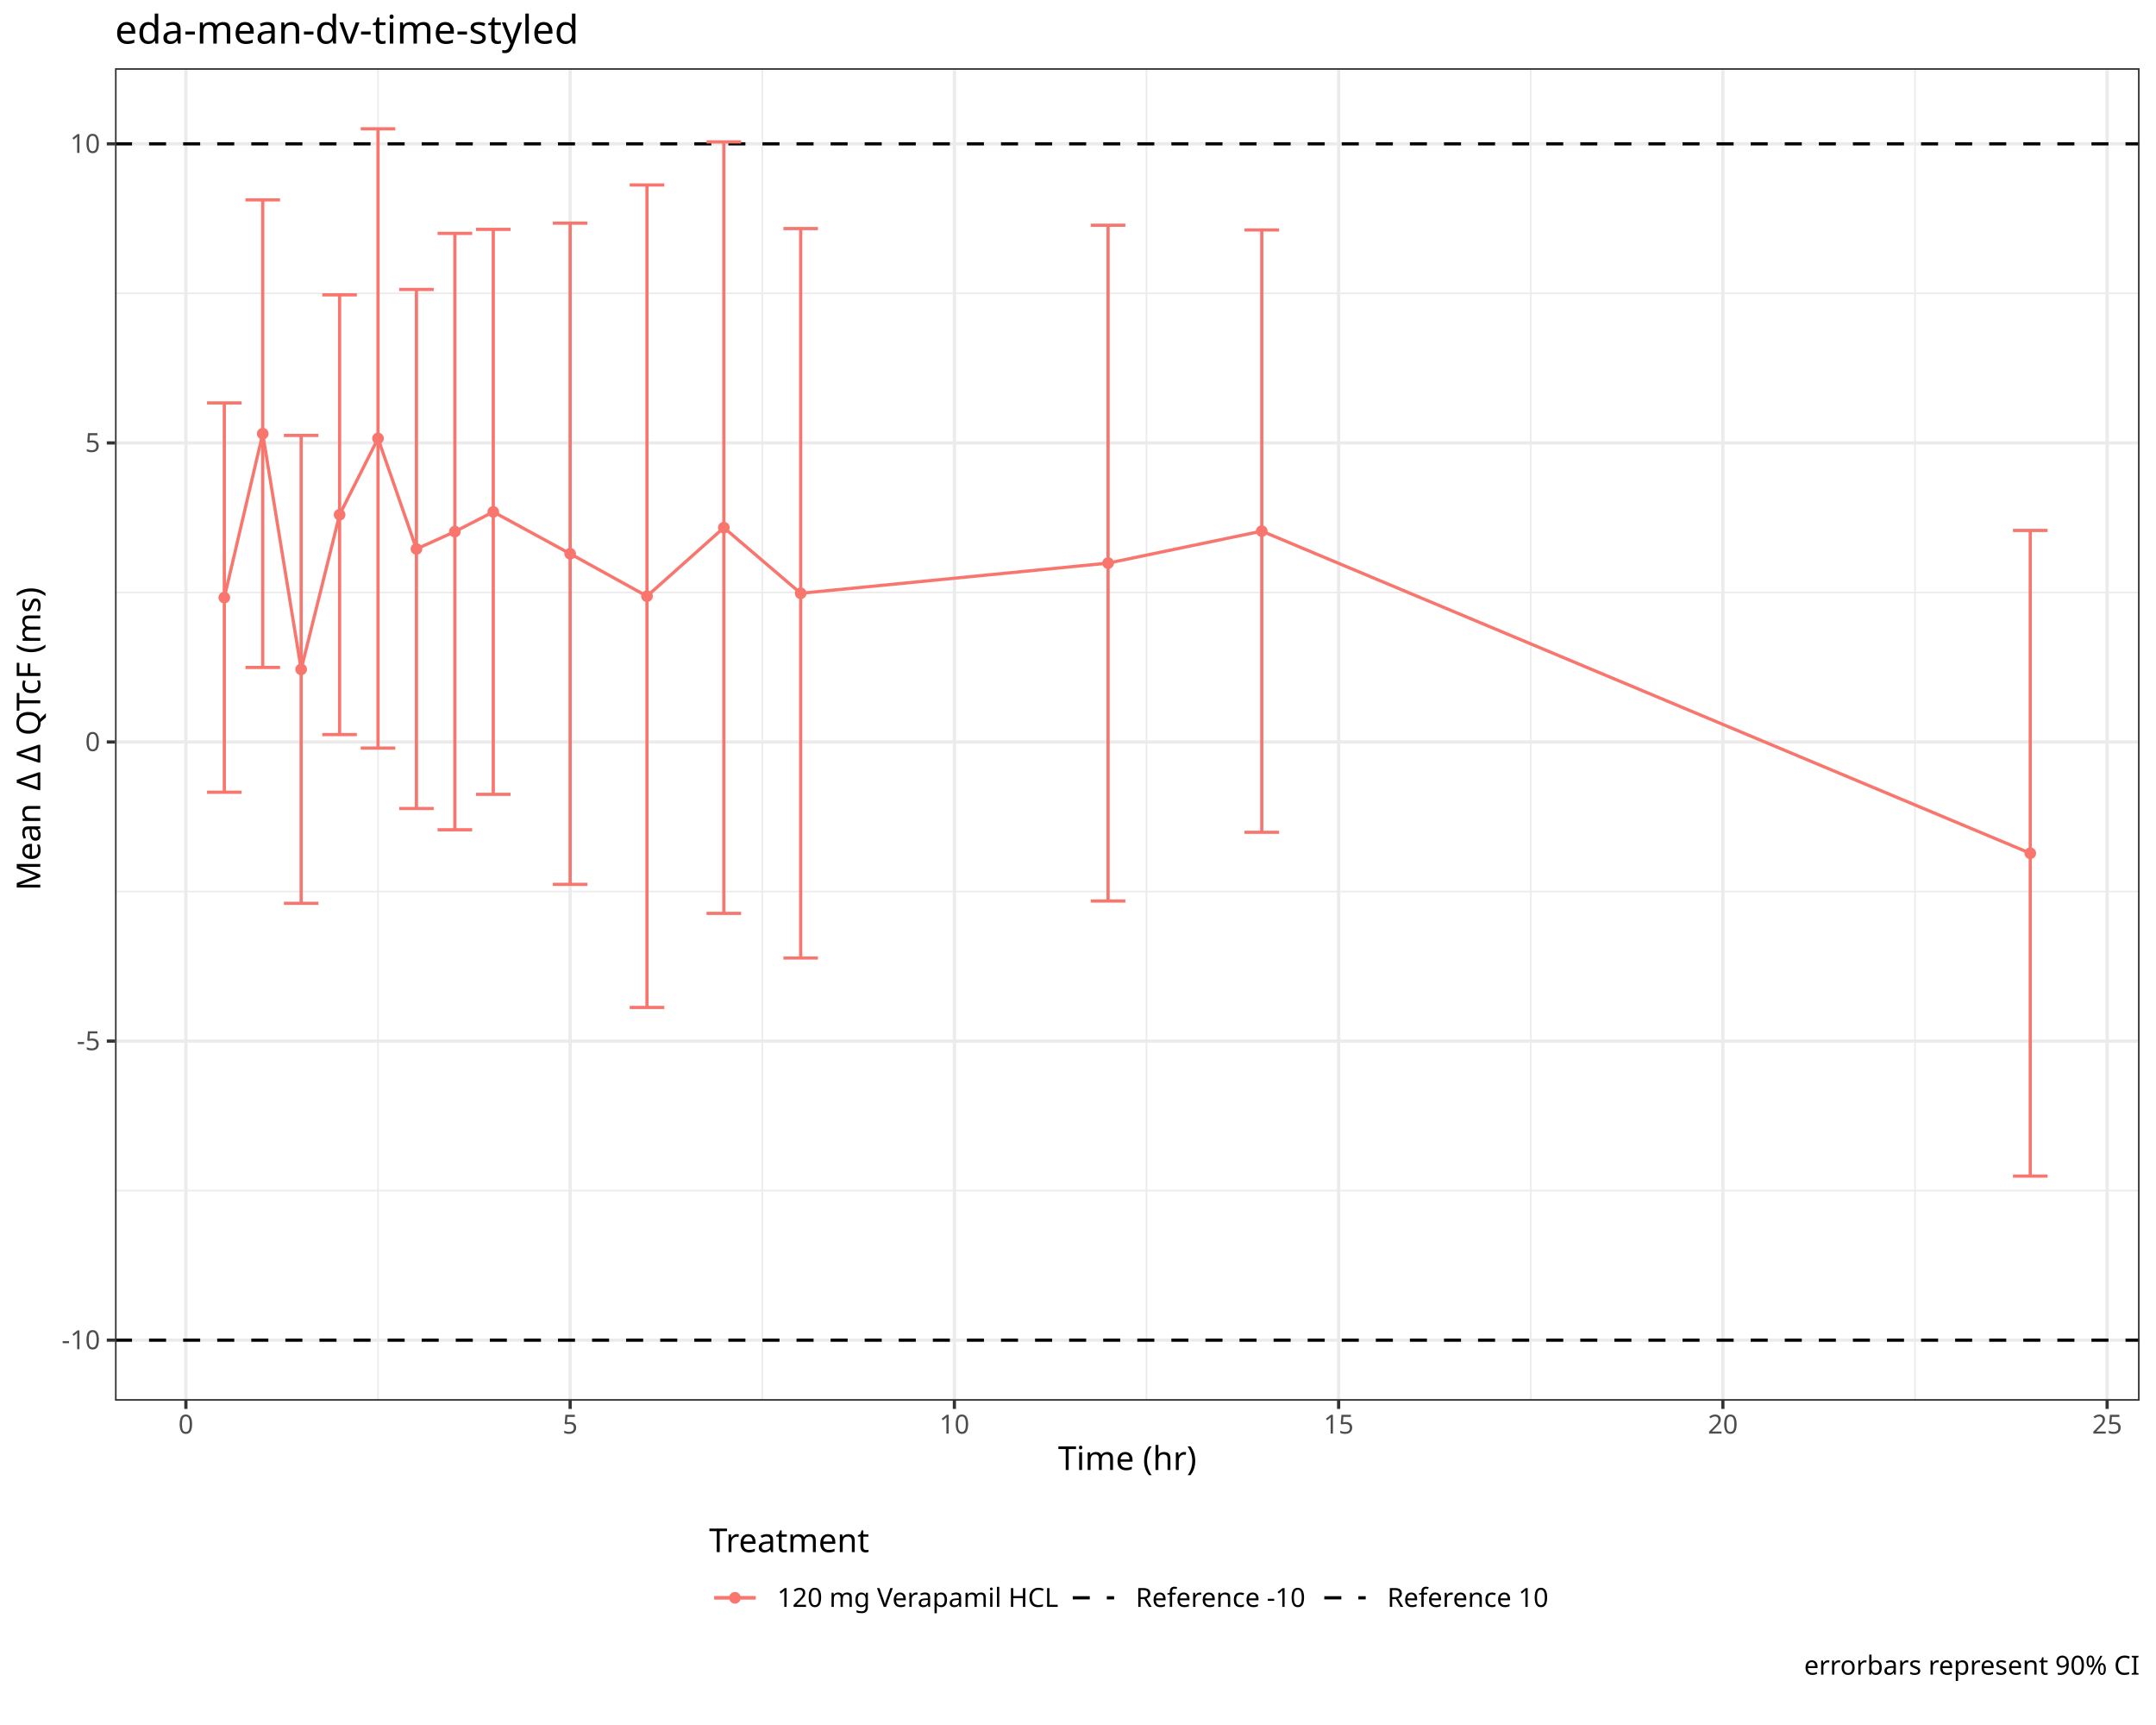
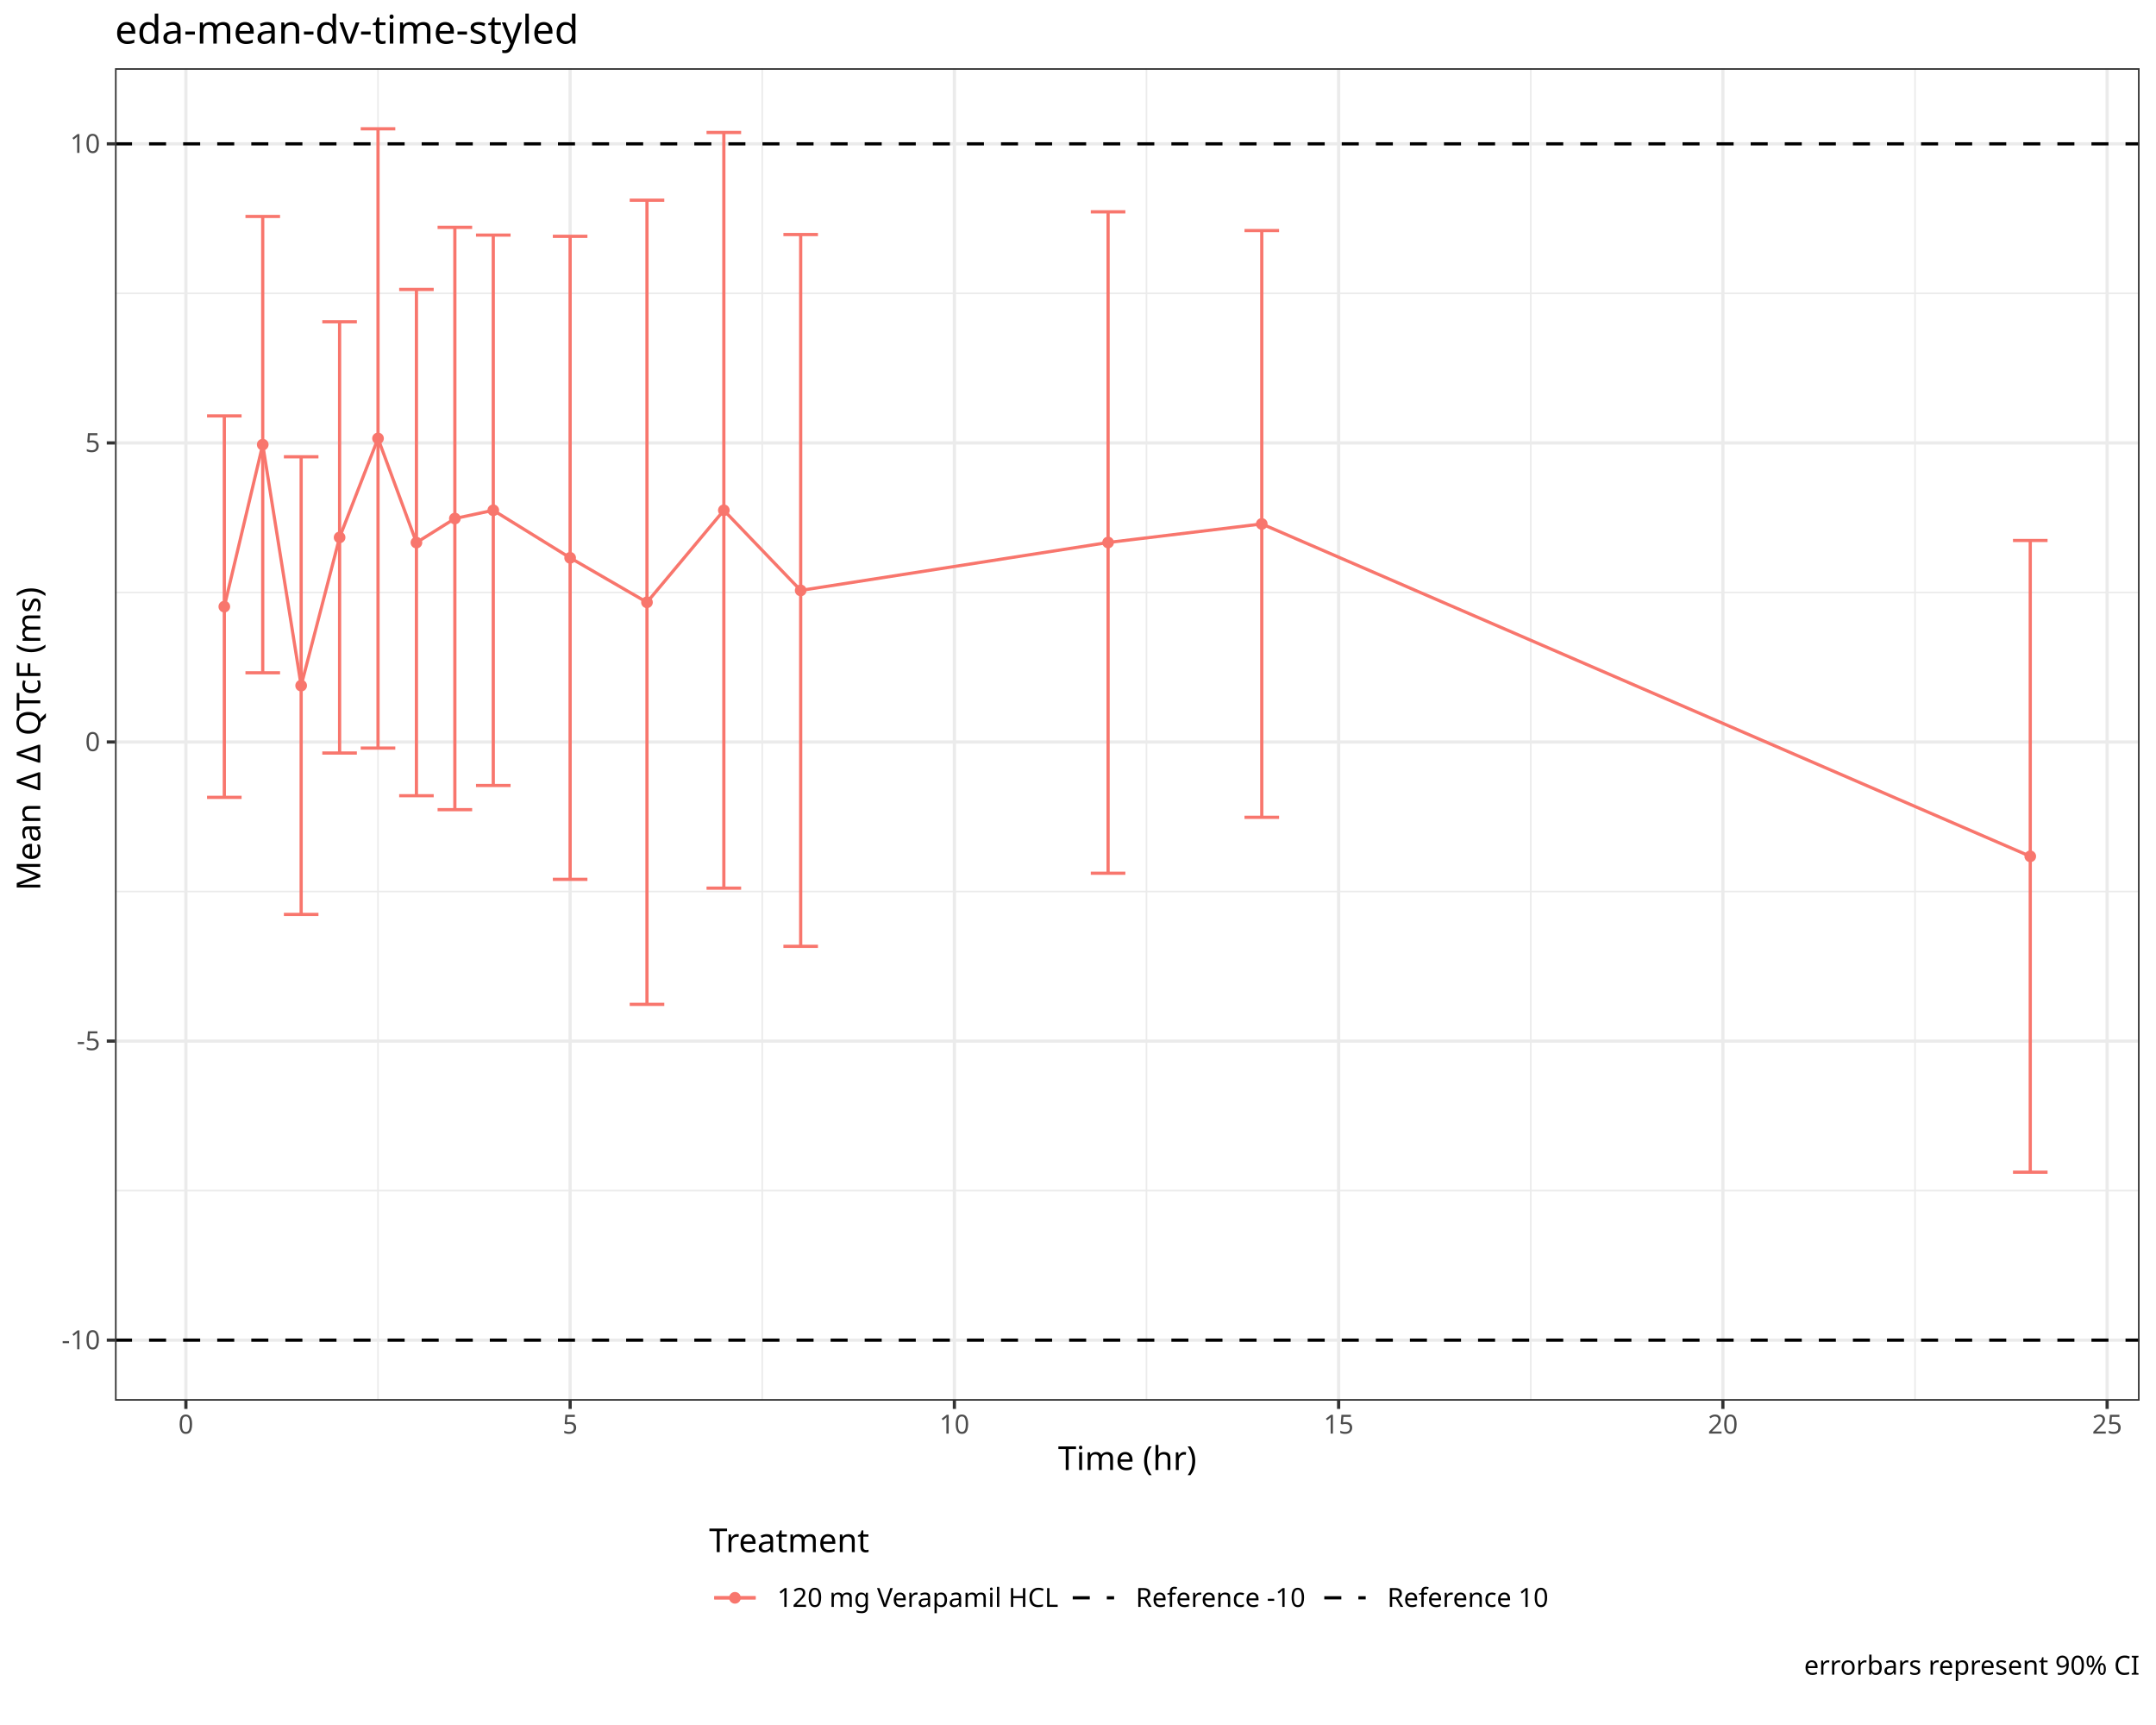
<svg xmlns="http://www.w3.org/2000/svg" class="svglite" data-engine-version="2.0" width="720.00pt" height="576.00pt" viewBox="0 0 720.00 576.00">
  <defs>
    <style type="text/css">
    .svglite line, .svglite polyline, .svglite polygon, .svglite path, .svglite rect, .svglite circle {
      fill: none;
      stroke: #000000;
      stroke-linecap: round;
      stroke-linejoin: round;
      stroke-miterlimit: 10.00;
    }
  </style>
  </defs>
  <rect width="100%" height="100%" style="stroke: none; fill: #FFFFFF;" />
  <defs>
    <clipPath id="cpMC4wMHw3MjAuMDB8MC4wMHw1NzYuMDA=">
      <rect x="0.00" y="0.00" width="720.00" height="576.00" />
    </clipPath>
  </defs>
  <g clip-path="url(#cpMC4wMHw3MjAuMDB8MC4wMHw1NzYuMDA=)">
    <rect x="0.00" y="0.00" width="720.00" height="576.00" style="stroke-width: 1.07; stroke: #FFFFFF; fill: #FFFFFF;" />
  </g>
  <defs>
    <clipPath id="cpMzguNDB8NzE0LjUyfDIyLjc4fDQ2Ny43MQ==">
      <rect x="38.40" y="22.78" width="676.12" height="444.93" />
    </clipPath>
  </defs>
  <g clip-path="url(#cpMzguNDB8NzE0LjUyfDIyLjc4fDQ2Ny43MQ==)">
    <rect x="38.40" y="22.78" width="676.12" height="444.93" style="stroke-width: 1.07; stroke: none; fill: #FFFFFF;" />
    <polyline points="38.40,397.56 714.52,397.56 " style="stroke-width: 0.53; stroke: #EBEBEB; stroke-linecap: butt;" />
    <polyline points="38.40,297.69 714.52,297.69 " style="stroke-width: 0.53; stroke: #EBEBEB; stroke-linecap: butt;" />
    <polyline points="38.40,197.83 714.52,197.83 " style="stroke-width: 0.53; stroke: #EBEBEB; stroke-linecap: butt;" />
    <polyline points="38.40,97.96 714.52,97.96 " style="stroke-width: 0.53; stroke: #EBEBEB; stroke-linecap: butt;" />
    <polyline points="126.24,467.71 126.24,22.78 " style="stroke-width: 0.53; stroke: #EBEBEB; stroke-linecap: butt;" />
    <polyline points="254.56,467.71 254.56,22.78 " style="stroke-width: 0.53; stroke: #EBEBEB; stroke-linecap: butt;" />
    <polyline points="382.88,467.71 382.88,22.78 " style="stroke-width: 0.53; stroke: #EBEBEB; stroke-linecap: butt;" />
    <polyline points="511.20,467.71 511.20,22.78 " style="stroke-width: 0.53; stroke: #EBEBEB; stroke-linecap: butt;" />
    <polyline points="639.52,467.71 639.52,22.78 " style="stroke-width: 0.53; stroke: #EBEBEB; stroke-linecap: butt;" />
    <polyline points="38.40,447.49 714.52,447.49 " style="stroke-width: 1.07; stroke: #EBEBEB; stroke-linecap: butt;" />
    <polyline points="38.40,347.63 714.52,347.63 " style="stroke-width: 1.07; stroke: #EBEBEB; stroke-linecap: butt;" />
    <polyline points="38.40,247.76 714.52,247.76 " style="stroke-width: 1.07; stroke: #EBEBEB; stroke-linecap: butt;" />
    <polyline points="38.40,147.90 714.52,147.90 " style="stroke-width: 1.07; stroke: #EBEBEB; stroke-linecap: butt;" />
    <polyline points="38.40,48.03 714.52,48.03 " style="stroke-width: 1.07; stroke: #EBEBEB; stroke-linecap: butt;" />
    <polyline points="62.08,467.71 62.08,22.78 " style="stroke-width: 1.07; stroke: #EBEBEB; stroke-linecap: butt;" />
    <polyline points="190.40,467.71 190.40,22.78 " style="stroke-width: 1.07; stroke: #EBEBEB; stroke-linecap: butt;" />
    <polyline points="318.72,467.71 318.72,22.78 " style="stroke-width: 1.07; stroke: #EBEBEB; stroke-linecap: butt;" />
    <polyline points="447.04,467.71 447.04,22.78 " style="stroke-width: 1.07; stroke: #EBEBEB; stroke-linecap: butt;" />
    <polyline points="575.36,467.71 575.36,22.78 " style="stroke-width: 1.07; stroke: #EBEBEB; stroke-linecap: butt;" />
    <polyline points="703.68,467.71 703.68,22.78 " style="stroke-width: 1.07; stroke: #EBEBEB; stroke-linecap: butt;" />
    <line x1="38.40" y1="447.49" x2="714.52" y2="447.49" style="stroke-width: 1.07; stroke-dasharray: 5.69,5.69; stroke-linecap: butt;" />
    <line x1="38.40" y1="48.03" x2="714.52" y2="48.03" style="stroke-width: 1.07; stroke-dasharray: 5.69,5.69; stroke-linecap: butt;" />
-     <circle cx="74.91" cy="199.53" r="1.95" style="stroke-width: 0.71; stroke: none; fill: #F8766D;" />
-     <circle cx="87.74" cy="144.81" r="1.95" style="stroke-width: 0.71; stroke: none; fill: #F8766D;" />
-     <circle cx="100.57" cy="223.51" r="1.95" style="stroke-width: 0.71; stroke: none; fill: #F8766D;" />
-     <circle cx="113.41" cy="171.87" r="1.95" style="stroke-width: 0.71; stroke: none; fill: #F8766D;" />
+     <circle cx="74.91" cy="202.56" r="1.95" style="stroke-width: 0.71; stroke: none; fill: #F8766D;" />
+     <circle cx="87.74" cy="148.47" r="1.95" style="stroke-width: 0.71; stroke: none; fill: #F8766D;" />
+     <circle cx="100.57" cy="228.94" r="1.95" style="stroke-width: 0.71; stroke: none; fill: #F8766D;" />
+     <circle cx="113.41" cy="179.45" r="1.95" style="stroke-width: 0.71; stroke: none; fill: #F8766D;" />
    <circle cx="126.24" cy="146.40" r="1.95" style="stroke-width: 0.71; stroke: none; fill: #F8766D;" />
-     <circle cx="139.07" cy="183.31" r="1.95" style="stroke-width: 0.71; stroke: none; fill: #F8766D;" />
-     <circle cx="151.90" cy="177.51" r="1.95" style="stroke-width: 0.71; stroke: none; fill: #F8766D;" />
-     <circle cx="164.73" cy="170.92" r="1.95" style="stroke-width: 0.71; stroke: none; fill: #F8766D;" />
-     <circle cx="190.40" cy="184.90" r="1.95" style="stroke-width: 0.71; stroke: none; fill: #F8766D;" />
-     <circle cx="216.06" cy="199.08" r="1.95" style="stroke-width: 0.71; stroke: none; fill: #F8766D;" />
-     <circle cx="241.73" cy="176.19" r="1.95" style="stroke-width: 0.71; stroke: none; fill: #F8766D;" />
-     <circle cx="267.39" cy="198.11" r="1.95" style="stroke-width: 0.71; stroke: none; fill: #F8766D;" />
-     <circle cx="370.05" cy="188.03" r="1.95" style="stroke-width: 0.71; stroke: none; fill: #F8766D;" />
-     <circle cx="421.37" cy="177.35" r="1.95" style="stroke-width: 0.71; stroke: none; fill: #F8766D;" />
-     <circle cx="678.01" cy="284.92" r="1.95" style="stroke-width: 0.71; stroke: none; fill: #F8766D;" />
-     <polyline points="74.91,199.53 87.74,144.81 100.57,223.51 113.41,171.87 126.24,146.40 139.07,183.31 151.90,177.51 164.73,170.92 190.40,184.90 216.06,199.08 241.73,176.19 267.39,198.11 370.05,188.03 421.37,177.35 678.01,284.92 " style="stroke-width: 1.07; stroke: #F8766D; stroke-linecap: butt;" />
-     <polyline points="69.14,134.53 80.68,134.53 " style="stroke-width: 1.07; stroke: #F8766D; stroke-linecap: butt;" />
-     <polyline points="74.91,134.53 74.91,264.53 " style="stroke-width: 1.07; stroke: #F8766D; stroke-linecap: butt;" />
-     <polyline points="69.14,264.53 80.68,264.53 " style="stroke-width: 1.07; stroke: #F8766D; stroke-linecap: butt;" />
-     <polyline points="81.97,66.74 93.52,66.74 " style="stroke-width: 1.07; stroke: #F8766D; stroke-linecap: butt;" />
-     <polyline points="87.74,66.74 87.74,222.87 " style="stroke-width: 1.07; stroke: #F8766D; stroke-linecap: butt;" />
-     <polyline points="81.97,222.87 93.52,222.87 " style="stroke-width: 1.07; stroke: #F8766D; stroke-linecap: butt;" />
-     <polyline points="94.80,145.40 106.35,145.40 " style="stroke-width: 1.07; stroke: #F8766D; stroke-linecap: butt;" />
-     <polyline points="100.57,145.40 100.57,301.62 " style="stroke-width: 1.07; stroke: #F8766D; stroke-linecap: butt;" />
-     <polyline points="94.80,301.62 106.35,301.62 " style="stroke-width: 1.07; stroke: #F8766D; stroke-linecap: butt;" />
-     <polyline points="107.63,98.46 119.18,98.46 " style="stroke-width: 1.07; stroke: #F8766D; stroke-linecap: butt;" />
-     <polyline points="113.41,98.46 113.41,245.28 " style="stroke-width: 1.07; stroke: #F8766D; stroke-linecap: butt;" />
-     <polyline points="107.63,245.28 119.18,245.28 " style="stroke-width: 1.07; stroke: #F8766D; stroke-linecap: butt;" />
+     <circle cx="139.07" cy="181.18" r="1.95" style="stroke-width: 0.71; stroke: none; fill: #F8766D;" />
+     <circle cx="151.90" cy="173.14" r="1.95" style="stroke-width: 0.71; stroke: none; fill: #F8766D;" />
+     <circle cx="164.73" cy="170.39" r="1.95" style="stroke-width: 0.71; stroke: none; fill: #F8766D;" />
+     <circle cx="190.40" cy="186.27" r="1.95" style="stroke-width: 0.71; stroke: none; fill: #F8766D;" />
+     <circle cx="216.06" cy="201.12" r="1.95" style="stroke-width: 0.71; stroke: none; fill: #F8766D;" />
+     <circle cx="241.73" cy="170.40" r="1.95" style="stroke-width: 0.71; stroke: none; fill: #F8766D;" />
+     <circle cx="267.39" cy="197.15" r="1.95" style="stroke-width: 0.71; stroke: none; fill: #F8766D;" />
+     <circle cx="370.05" cy="181.15" r="1.95" style="stroke-width: 0.71; stroke: none; fill: #F8766D;" />
+     <circle cx="421.37" cy="174.95" r="1.95" style="stroke-width: 0.71; stroke: none; fill: #F8766D;" />
+     <circle cx="678.01" cy="285.94" r="1.95" style="stroke-width: 0.71; stroke: none; fill: #F8766D;" />
+     <polyline points="74.91,202.56 87.74,148.47 100.57,228.94 113.41,179.45 126.24,146.40 139.07,181.18 151.90,173.14 164.73,170.39 190.40,186.27 216.06,201.12 241.73,170.40 267.39,197.15 370.05,181.15 421.37,174.95 678.01,285.94 " style="stroke-width: 1.07; stroke: #F8766D; stroke-linecap: butt;" />
+     <polyline points="69.14,138.87 80.68,138.87 " style="stroke-width: 1.07; stroke: #F8766D; stroke-linecap: butt;" />
+     <polyline points="74.91,138.87 74.91,266.24 " style="stroke-width: 1.07; stroke: #F8766D; stroke-linecap: butt;" />
+     <polyline points="69.14,266.24 80.68,266.24 " style="stroke-width: 1.07; stroke: #F8766D; stroke-linecap: butt;" />
+     <polyline points="81.97,72.28 93.52,72.28 " style="stroke-width: 1.07; stroke: #F8766D; stroke-linecap: butt;" />
+     <polyline points="87.74,72.28 87.74,224.65 " style="stroke-width: 1.07; stroke: #F8766D; stroke-linecap: butt;" />
+     <polyline points="81.97,224.65 93.52,224.65 " style="stroke-width: 1.07; stroke: #F8766D; stroke-linecap: butt;" />
+     <polyline points="94.80,152.53 106.35,152.53 " style="stroke-width: 1.07; stroke: #F8766D; stroke-linecap: butt;" />
+     <polyline points="100.57,152.53 100.57,305.34 " style="stroke-width: 1.07; stroke: #F8766D; stroke-linecap: butt;" />
+     <polyline points="94.80,305.34 106.35,305.34 " style="stroke-width: 1.07; stroke: #F8766D; stroke-linecap: butt;" />
+     <polyline points="107.63,107.45 119.18,107.45 " style="stroke-width: 1.07; stroke: #F8766D; stroke-linecap: butt;" />
+     <polyline points="113.41,107.45 113.41,251.45 " style="stroke-width: 1.07; stroke: #F8766D; stroke-linecap: butt;" />
+     <polyline points="107.63,251.45 119.18,251.45 " style="stroke-width: 1.07; stroke: #F8766D; stroke-linecap: butt;" />
    <polyline points="120.46,43.01 132.01,43.01 " style="stroke-width: 1.07; stroke: #F8766D; stroke-linecap: butt;" />
    <polyline points="126.24,43.01 126.24,249.79 " style="stroke-width: 1.07; stroke: #F8766D; stroke-linecap: butt;" />
    <polyline points="120.46,249.79 132.01,249.79 " style="stroke-width: 1.07; stroke: #F8766D; stroke-linecap: butt;" />
    <polyline points="133.30,96.66 144.84,96.66 " style="stroke-width: 1.07; stroke: #F8766D; stroke-linecap: butt;" />
-     <polyline points="139.07,96.66 139.07,269.96 " style="stroke-width: 1.07; stroke: #F8766D; stroke-linecap: butt;" />
-     <polyline points="133.30,269.96 144.84,269.96 " style="stroke-width: 1.07; stroke: #F8766D; stroke-linecap: butt;" />
-     <polyline points="146.13,77.94 157.68,77.94 " style="stroke-width: 1.07; stroke: #F8766D; stroke-linecap: butt;" />
-     <polyline points="151.90,77.94 151.90,277.08 " style="stroke-width: 1.07; stroke: #F8766D; stroke-linecap: butt;" />
-     <polyline points="146.13,277.08 157.68,277.08 " style="stroke-width: 1.07; stroke: #F8766D; stroke-linecap: butt;" />
-     <polyline points="158.96,76.59 170.51,76.59 " style="stroke-width: 1.07; stroke: #F8766D; stroke-linecap: butt;" />
-     <polyline points="164.73,76.59 164.73,265.24 " style="stroke-width: 1.07; stroke: #F8766D; stroke-linecap: butt;" />
-     <polyline points="158.96,265.24 170.51,265.24 " style="stroke-width: 1.07; stroke: #F8766D; stroke-linecap: butt;" />
-     <polyline points="184.62,74.51 196.17,74.51 " style="stroke-width: 1.07; stroke: #F8766D; stroke-linecap: butt;" />
-     <polyline points="190.40,74.51 190.40,295.30 " style="stroke-width: 1.07; stroke: #F8766D; stroke-linecap: butt;" />
-     <polyline points="184.62,295.30 196.17,295.30 " style="stroke-width: 1.07; stroke: #F8766D; stroke-linecap: butt;" />
-     <polyline points="210.29,61.76 221.84,61.76 " style="stroke-width: 1.07; stroke: #F8766D; stroke-linecap: butt;" />
-     <polyline points="216.06,61.76 216.06,336.41 " style="stroke-width: 1.07; stroke: #F8766D; stroke-linecap: butt;" />
-     <polyline points="210.29,336.41 221.84,336.41 " style="stroke-width: 1.07; stroke: #F8766D; stroke-linecap: butt;" />
-     <polyline points="235.95,47.38 247.50,47.38 " style="stroke-width: 1.07; stroke: #F8766D; stroke-linecap: butt;" />
-     <polyline points="241.73,47.38 241.73,304.99 " style="stroke-width: 1.07; stroke: #F8766D; stroke-linecap: butt;" />
-     <polyline points="235.95,304.99 247.50,304.99 " style="stroke-width: 1.07; stroke: #F8766D; stroke-linecap: butt;" />
-     <polyline points="261.62,76.32 273.16,76.32 " style="stroke-width: 1.07; stroke: #F8766D; stroke-linecap: butt;" />
-     <polyline points="267.39,76.32 267.39,319.90 " style="stroke-width: 1.07; stroke: #F8766D; stroke-linecap: butt;" />
-     <polyline points="261.62,319.90 273.16,319.90 " style="stroke-width: 1.07; stroke: #F8766D; stroke-linecap: butt;" />
-     <polyline points="364.27,75.20 375.82,75.20 " style="stroke-width: 1.07; stroke: #F8766D; stroke-linecap: butt;" />
-     <polyline points="370.05,75.20 370.05,300.86 " style="stroke-width: 1.07; stroke: #F8766D; stroke-linecap: butt;" />
-     <polyline points="364.27,300.86 375.82,300.86 " style="stroke-width: 1.07; stroke: #F8766D; stroke-linecap: butt;" />
-     <polyline points="415.60,76.79 427.15,76.79 " style="stroke-width: 1.07; stroke: #F8766D; stroke-linecap: butt;" />
-     <polyline points="421.37,76.79 421.37,277.91 " style="stroke-width: 1.07; stroke: #F8766D; stroke-linecap: butt;" />
-     <polyline points="415.60,277.91 427.15,277.91 " style="stroke-width: 1.07; stroke: #F8766D; stroke-linecap: butt;" />
-     <polyline points="672.24,177.12 683.79,177.12 " style="stroke-width: 1.07; stroke: #F8766D; stroke-linecap: butt;" />
-     <polyline points="678.01,177.12 678.01,392.72 " style="stroke-width: 1.07; stroke: #F8766D; stroke-linecap: butt;" />
-     <polyline points="672.24,392.72 683.79,392.72 " style="stroke-width: 1.07; stroke: #F8766D; stroke-linecap: butt;" />
+     <polyline points="139.07,96.66 139.07,265.70 " style="stroke-width: 1.07; stroke: #F8766D; stroke-linecap: butt;" />
+     <polyline points="133.30,265.70 144.84,265.70 " style="stroke-width: 1.07; stroke: #F8766D; stroke-linecap: butt;" />
+     <polyline points="146.13,75.92 157.68,75.92 " style="stroke-width: 1.07; stroke: #F8766D; stroke-linecap: butt;" />
+     <polyline points="151.90,75.92 151.90,270.36 " style="stroke-width: 1.07; stroke: #F8766D; stroke-linecap: butt;" />
+     <polyline points="146.13,270.36 157.68,270.36 " style="stroke-width: 1.07; stroke: #F8766D; stroke-linecap: butt;" />
+     <polyline points="158.96,78.50 170.51,78.50 " style="stroke-width: 1.07; stroke: #F8766D; stroke-linecap: butt;" />
+     <polyline points="164.73,78.50 164.73,262.28 " style="stroke-width: 1.07; stroke: #F8766D; stroke-linecap: butt;" />
+     <polyline points="158.96,262.28 170.51,262.28 " style="stroke-width: 1.07; stroke: #F8766D; stroke-linecap: butt;" />
+     <polyline points="184.62,78.91 196.17,78.91 " style="stroke-width: 1.07; stroke: #F8766D; stroke-linecap: butt;" />
+     <polyline points="190.40,78.91 190.40,293.63 " style="stroke-width: 1.07; stroke: #F8766D; stroke-linecap: butt;" />
+     <polyline points="184.62,293.63 196.17,293.63 " style="stroke-width: 1.07; stroke: #F8766D; stroke-linecap: butt;" />
+     <polyline points="210.29,66.86 221.84,66.86 " style="stroke-width: 1.07; stroke: #F8766D; stroke-linecap: butt;" />
+     <polyline points="216.06,66.86 216.06,335.37 " style="stroke-width: 1.07; stroke: #F8766D; stroke-linecap: butt;" />
+     <polyline points="210.29,335.37 221.84,335.37 " style="stroke-width: 1.07; stroke: #F8766D; stroke-linecap: butt;" />
+     <polyline points="235.95,44.23 247.50,44.23 " style="stroke-width: 1.07; stroke: #F8766D; stroke-linecap: butt;" />
+     <polyline points="241.73,44.23 241.73,296.57 " style="stroke-width: 1.07; stroke: #F8766D; stroke-linecap: butt;" />
+     <polyline points="235.95,296.57 247.50,296.57 " style="stroke-width: 1.07; stroke: #F8766D; stroke-linecap: butt;" />
+     <polyline points="261.62,78.32 273.16,78.32 " style="stroke-width: 1.07; stroke: #F8766D; stroke-linecap: butt;" />
+     <polyline points="267.39,78.32 267.39,315.99 " style="stroke-width: 1.07; stroke: #F8766D; stroke-linecap: butt;" />
+     <polyline points="261.62,315.99 273.16,315.99 " style="stroke-width: 1.07; stroke: #F8766D; stroke-linecap: butt;" />
+     <polyline points="364.27,70.73 375.82,70.73 " style="stroke-width: 1.07; stroke: #F8766D; stroke-linecap: butt;" />
+     <polyline points="370.05,70.73 370.05,291.58 " style="stroke-width: 1.07; stroke: #F8766D; stroke-linecap: butt;" />
+     <polyline points="364.27,291.58 375.82,291.58 " style="stroke-width: 1.07; stroke: #F8766D; stroke-linecap: butt;" />
+     <polyline points="415.60,76.99 427.15,76.99 " style="stroke-width: 1.07; stroke: #F8766D; stroke-linecap: butt;" />
+     <polyline points="421.37,76.99 421.37,272.91 " style="stroke-width: 1.07; stroke: #F8766D; stroke-linecap: butt;" />
+     <polyline points="415.60,272.91 427.15,272.91 " style="stroke-width: 1.07; stroke: #F8766D; stroke-linecap: butt;" />
+     <polyline points="672.24,180.47 683.79,180.47 " style="stroke-width: 1.07; stroke: #F8766D; stroke-linecap: butt;" />
+     <polyline points="678.01,180.47 678.01,391.41 " style="stroke-width: 1.07; stroke: #F8766D; stroke-linecap: butt;" />
+     <polyline points="672.24,391.41 683.79,391.41 " style="stroke-width: 1.07; stroke: #F8766D; stroke-linecap: butt;" />
    <rect x="38.40" y="22.78" width="676.12" height="444.93" style="stroke-width: 1.07; stroke: #333333;" />
  </g>
  <g clip-path="url(#cpMC4wMHw3MjAuMDB8MC4wMHw1NzYuMDA=)">
    <text x="33.47" y="450.52" text-anchor="end" style="font-size: 8.80px; fill: #4D4D4D; font-family: sans;" textLength="12.72px" lengthAdjust="spacingAndGlyphs">-10</text>
    <text x="33.47" y="350.65" text-anchor="end" style="font-size: 8.80px; fill: #4D4D4D; font-family: sans;" textLength="7.82px" lengthAdjust="spacingAndGlyphs">-5</text>
    <text x="33.47" y="250.79" text-anchor="end" style="font-size: 8.80px; fill: #4D4D4D; font-family: sans;" textLength="4.89px" lengthAdjust="spacingAndGlyphs">0</text>
    <text x="33.47" y="150.92" text-anchor="end" style="font-size: 8.80px; fill: #4D4D4D; font-family: sans;" textLength="4.89px" lengthAdjust="spacingAndGlyphs">5</text>
    <text x="33.47" y="51.06" text-anchor="end" style="font-size: 8.80px; fill: #4D4D4D; font-family: sans;" textLength="9.79px" lengthAdjust="spacingAndGlyphs">10</text>
    <polyline points="35.66,447.49 38.40,447.49 " style="stroke-width: 1.07; stroke: #333333; stroke-linecap: butt;" />
    <polyline points="35.66,347.63 38.40,347.63 " style="stroke-width: 1.07; stroke: #333333; stroke-linecap: butt;" />
    <polyline points="35.66,247.76 38.40,247.76 " style="stroke-width: 1.07; stroke: #333333; stroke-linecap: butt;" />
    <polyline points="35.66,147.90 38.40,147.90 " style="stroke-width: 1.07; stroke: #333333; stroke-linecap: butt;" />
    <polyline points="35.66,48.03 38.40,48.03 " style="stroke-width: 1.07; stroke: #333333; stroke-linecap: butt;" />
    <polyline points="62.08,470.45 62.08,467.71 " style="stroke-width: 1.07; stroke: #333333; stroke-linecap: butt;" />
    <polyline points="190.40,470.45 190.40,467.71 " style="stroke-width: 1.07; stroke: #333333; stroke-linecap: butt;" />
    <polyline points="318.72,470.45 318.72,467.71 " style="stroke-width: 1.07; stroke: #333333; stroke-linecap: butt;" />
    <polyline points="447.04,470.45 447.04,467.71 " style="stroke-width: 1.07; stroke: #333333; stroke-linecap: butt;" />
    <polyline points="575.36,470.45 575.36,467.71 " style="stroke-width: 1.07; stroke: #333333; stroke-linecap: butt;" />
    <polyline points="703.68,470.45 703.68,467.71 " style="stroke-width: 1.07; stroke: #333333; stroke-linecap: butt;" />
    <text x="62.08" y="478.70" text-anchor="middle" style="font-size: 8.80px; fill: #4D4D4D; font-family: sans;" textLength="4.89px" lengthAdjust="spacingAndGlyphs">0</text>
    <text x="190.40" y="478.70" text-anchor="middle" style="font-size: 8.80px; fill: #4D4D4D; font-family: sans;" textLength="4.89px" lengthAdjust="spacingAndGlyphs">5</text>
    <text x="318.72" y="478.70" text-anchor="middle" style="font-size: 8.80px; fill: #4D4D4D; font-family: sans;" textLength="9.79px" lengthAdjust="spacingAndGlyphs">10</text>
    <text x="447.04" y="478.70" text-anchor="middle" style="font-size: 8.80px; fill: #4D4D4D; font-family: sans;" textLength="9.79px" lengthAdjust="spacingAndGlyphs">15</text>
    <text x="575.36" y="478.70" text-anchor="middle" style="font-size: 8.80px; fill: #4D4D4D; font-family: sans;" textLength="9.79px" lengthAdjust="spacingAndGlyphs">20</text>
    <text x="703.68" y="478.70" text-anchor="middle" style="font-size: 8.80px; fill: #4D4D4D; font-family: sans;" textLength="9.79px" lengthAdjust="spacingAndGlyphs">25</text>
    <text x="376.46" y="490.84" text-anchor="middle" style="font-size: 11.00px; font-family: sans;" textLength="44.61px" lengthAdjust="spacingAndGlyphs">Time (hr)</text>
    <text transform="translate(13.45,297.40) rotate(-90)" style="font-size: 11.00px; font-family: sans;" textLength="30.58px" lengthAdjust="spacingAndGlyphs">Mean </text>
    <text transform="translate(13.45,266.82) rotate(-90)" style="font-size: 11.00px; font-family: sans;" textLength="2.75px" lengthAdjust="spacingAndGlyphs"> </text>
    <text transform="translate(13.45,264.07) rotate(-90)" style="font-size: 11.00px; font-family: sans;" textLength="6.45px" lengthAdjust="spacingAndGlyphs">Δ</text>
    <text transform="translate(13.45,257.61) rotate(-90)" style="font-size: 11.00px; font-family: sans;" textLength="2.75px" lengthAdjust="spacingAndGlyphs"> </text>
    <text transform="translate(13.45,254.86) rotate(-90)" style="font-size: 11.00px; font-family: sans;" textLength="6.45px" lengthAdjust="spacingAndGlyphs">Δ</text>
    <text transform="translate(13.45,248.41) rotate(-90)" style="font-size: 11.00px; font-family: sans;" textLength="2.75px" lengthAdjust="spacingAndGlyphs"> </text>
    <text transform="translate(13.45,245.66) rotate(-90)" style="font-size: 11.00px; font-family: sans;" textLength="52.56px" lengthAdjust="spacingAndGlyphs">QTcF (ms)</text>
    <rect x="231.32" y="504.08" width="290.29" height="43.57" style="stroke-width: 1.07; stroke: none; fill: #FFFFFF;" />
    <text x="236.80" y="518.27" style="font-size: 11.00px; font-family: sans;" textLength="50.13px" lengthAdjust="spacingAndGlyphs">Treatment</text>
    <rect x="236.80" y="524.89" width="17.28" height="17.28" style="stroke-width: 1.07; stroke: none; fill: #FFFFFF;" />
    <circle cx="245.44" cy="533.53" r="1.95" style="stroke-width: 0.71; stroke: none; fill: #F8766D;" />
    <line x1="238.53" y1="533.53" x2="252.35" y2="533.53" style="stroke-width: 1.07; stroke: #F8766D; stroke-linecap: butt;" />
    <line x1="238.53" y1="533.53" x2="252.35" y2="533.53" style="stroke-width: 1.07; stroke: #F8766D; stroke-linecap: butt;" />
    <rect x="356.51" y="524.89" width="17.28" height="17.28" style="stroke-width: 1.07; stroke: none; fill: #FFFFFF;" />
    <line x1="358.24" y1="533.53" x2="372.06" y2="533.53" style="stroke-width: 1.07; stroke-dasharray: 5.69,5.69; stroke-linecap: butt;" />
    <rect x="440.52" y="524.89" width="17.28" height="17.28" style="stroke-width: 1.07; stroke: none; fill: #FFFFFF;" />
    <line x1="442.25" y1="533.53" x2="456.08" y2="533.53" style="stroke-width: 1.07; stroke-dasharray: 5.69,5.69; stroke-linecap: butt;" />
    <text x="259.56" y="536.56" style="font-size: 8.80px; font-family: sans;" textLength="91.48px" lengthAdjust="spacingAndGlyphs">120 mg Verapamil HCL</text>
    <text x="379.27" y="536.56" style="font-size: 8.80px; font-family: sans;" textLength="55.77px" lengthAdjust="spacingAndGlyphs">Reference -10</text>
    <text x="463.28" y="536.56" style="font-size: 8.80px; font-family: sans;" textLength="52.84px" lengthAdjust="spacingAndGlyphs">Reference 10</text>
    <text x="38.40" y="14.56" style="font-size: 13.20px; font-family: sans;" textLength="146.01px" lengthAdjust="spacingAndGlyphs">eda-mean-dv-time-styled</text>
    <text x="714.52" y="559.19" text-anchor="end" style="font-size: 8.80px; font-family: sans;" textLength="109.08px" lengthAdjust="spacingAndGlyphs">errorbars represent 90% CI </text>
    <text x="714.52" y="568.69" text-anchor="end" style="font-size: 8.80px; font-family: sans;" textLength="0.00px" lengthAdjust="spacingAndGlyphs" />
  </g>
</svg>
